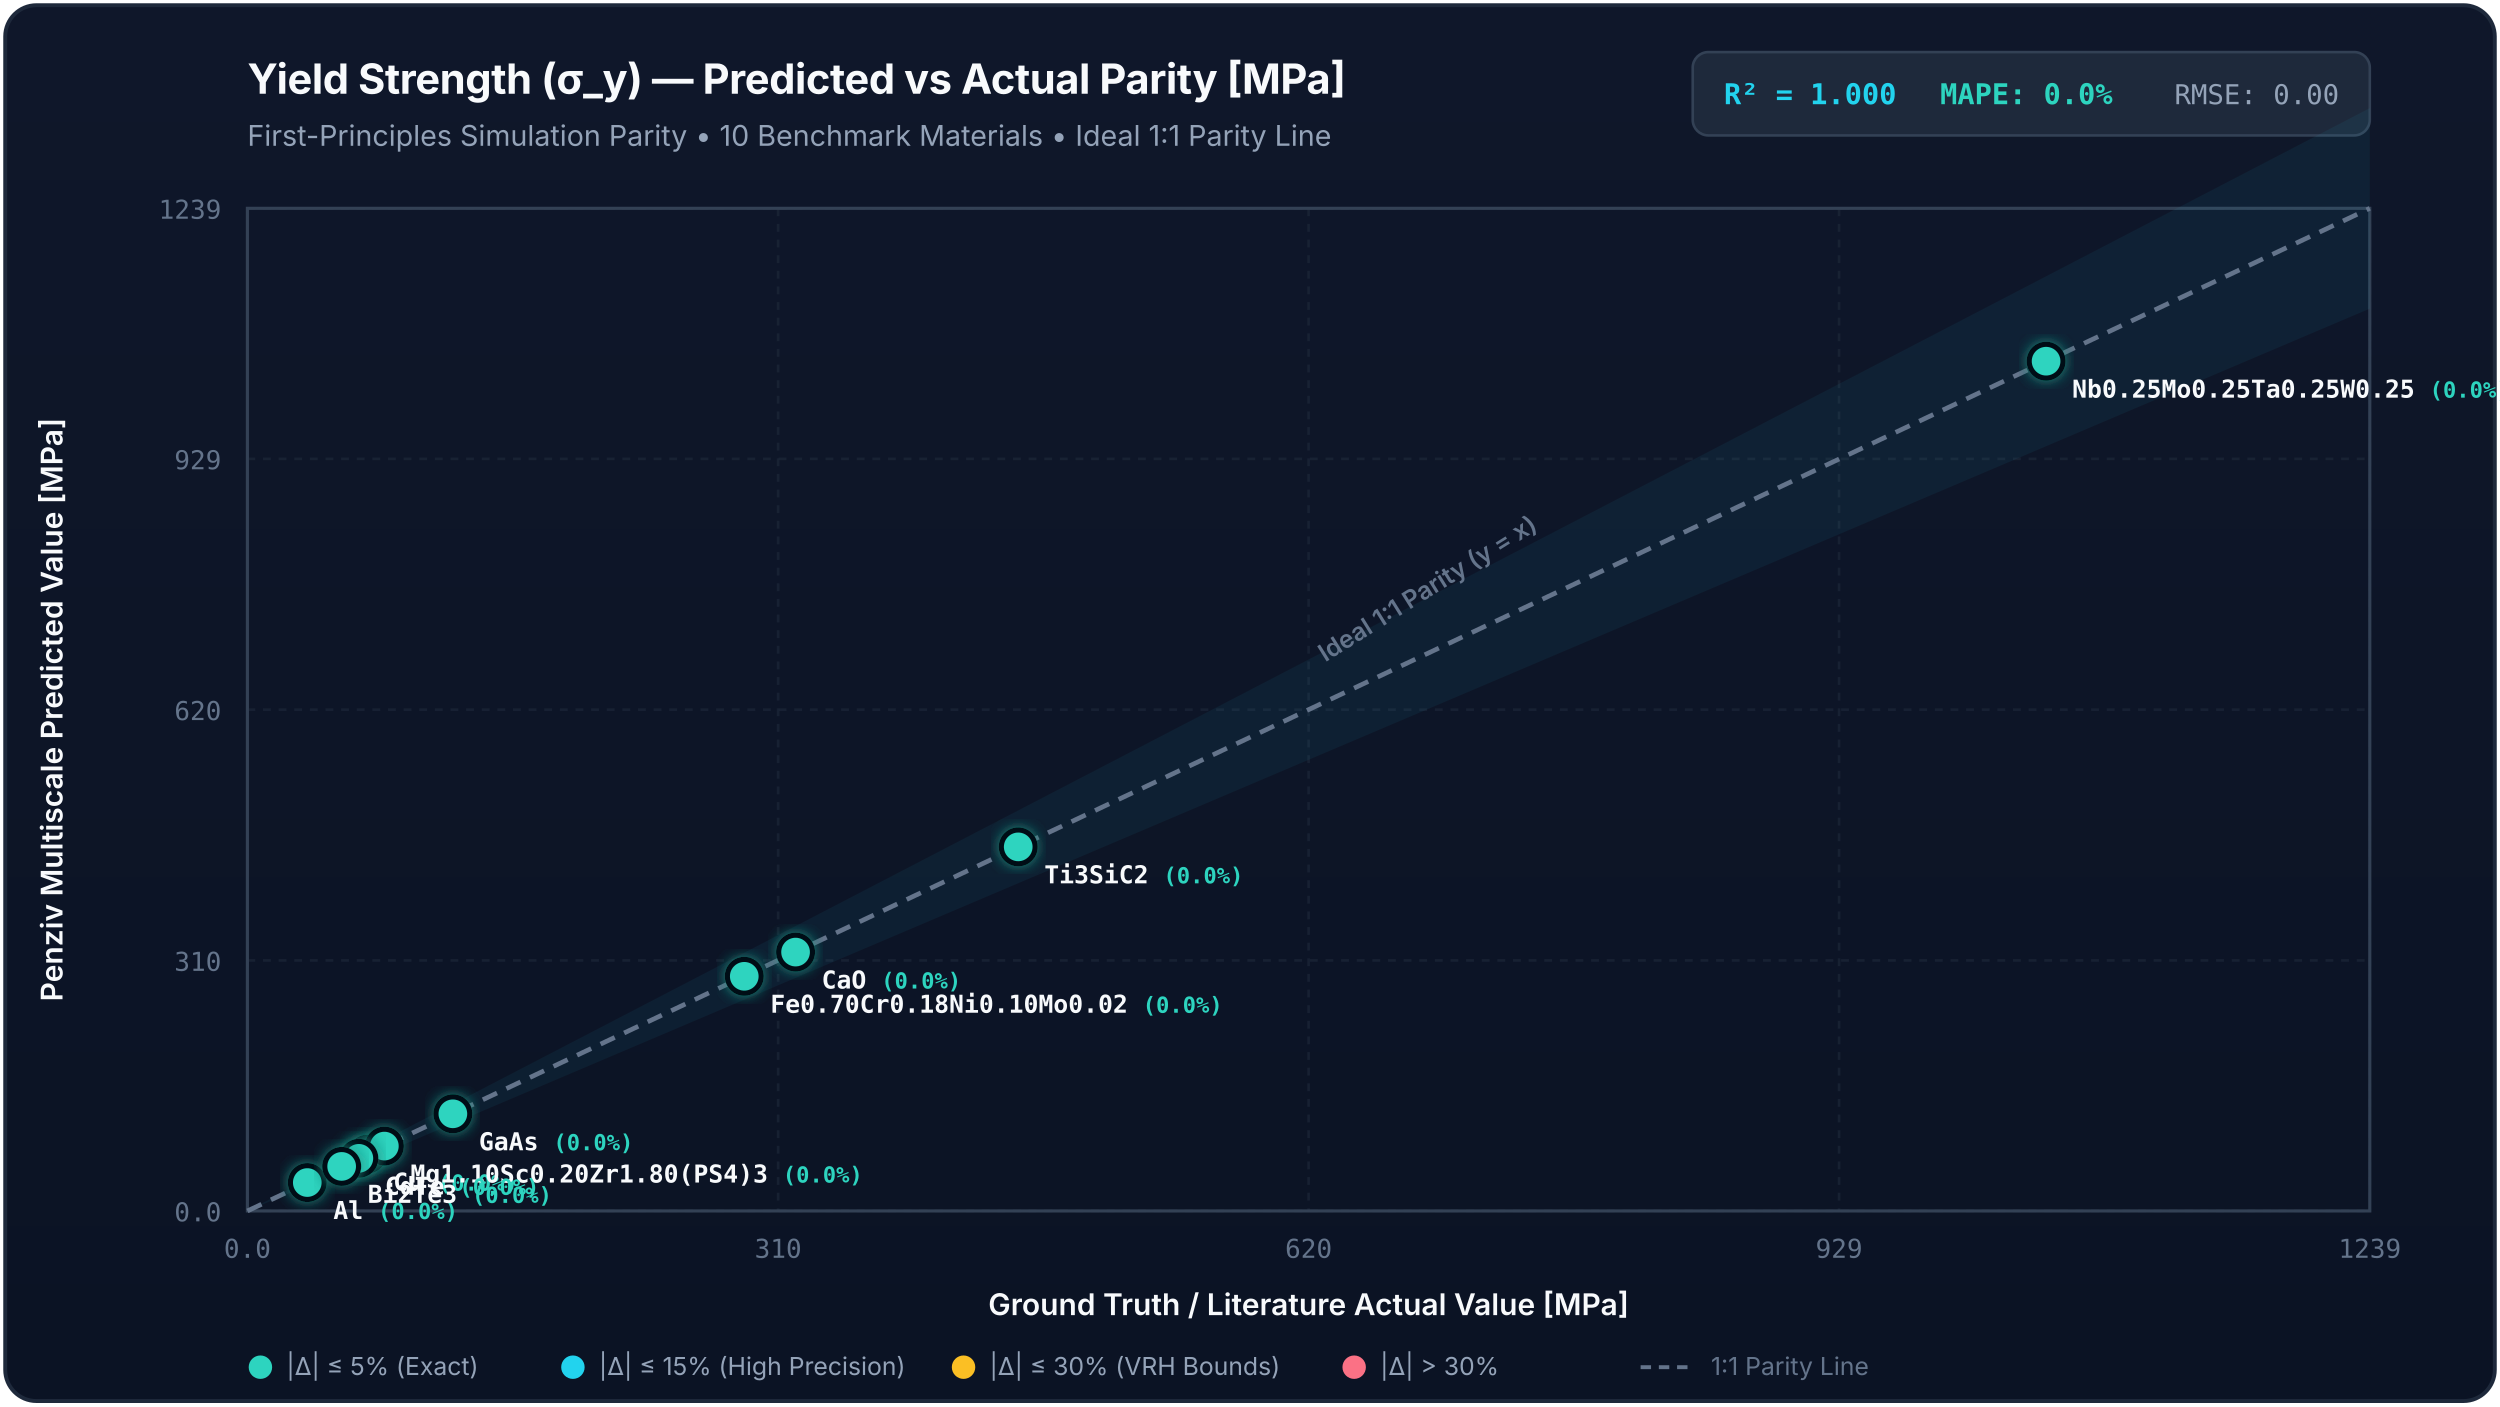
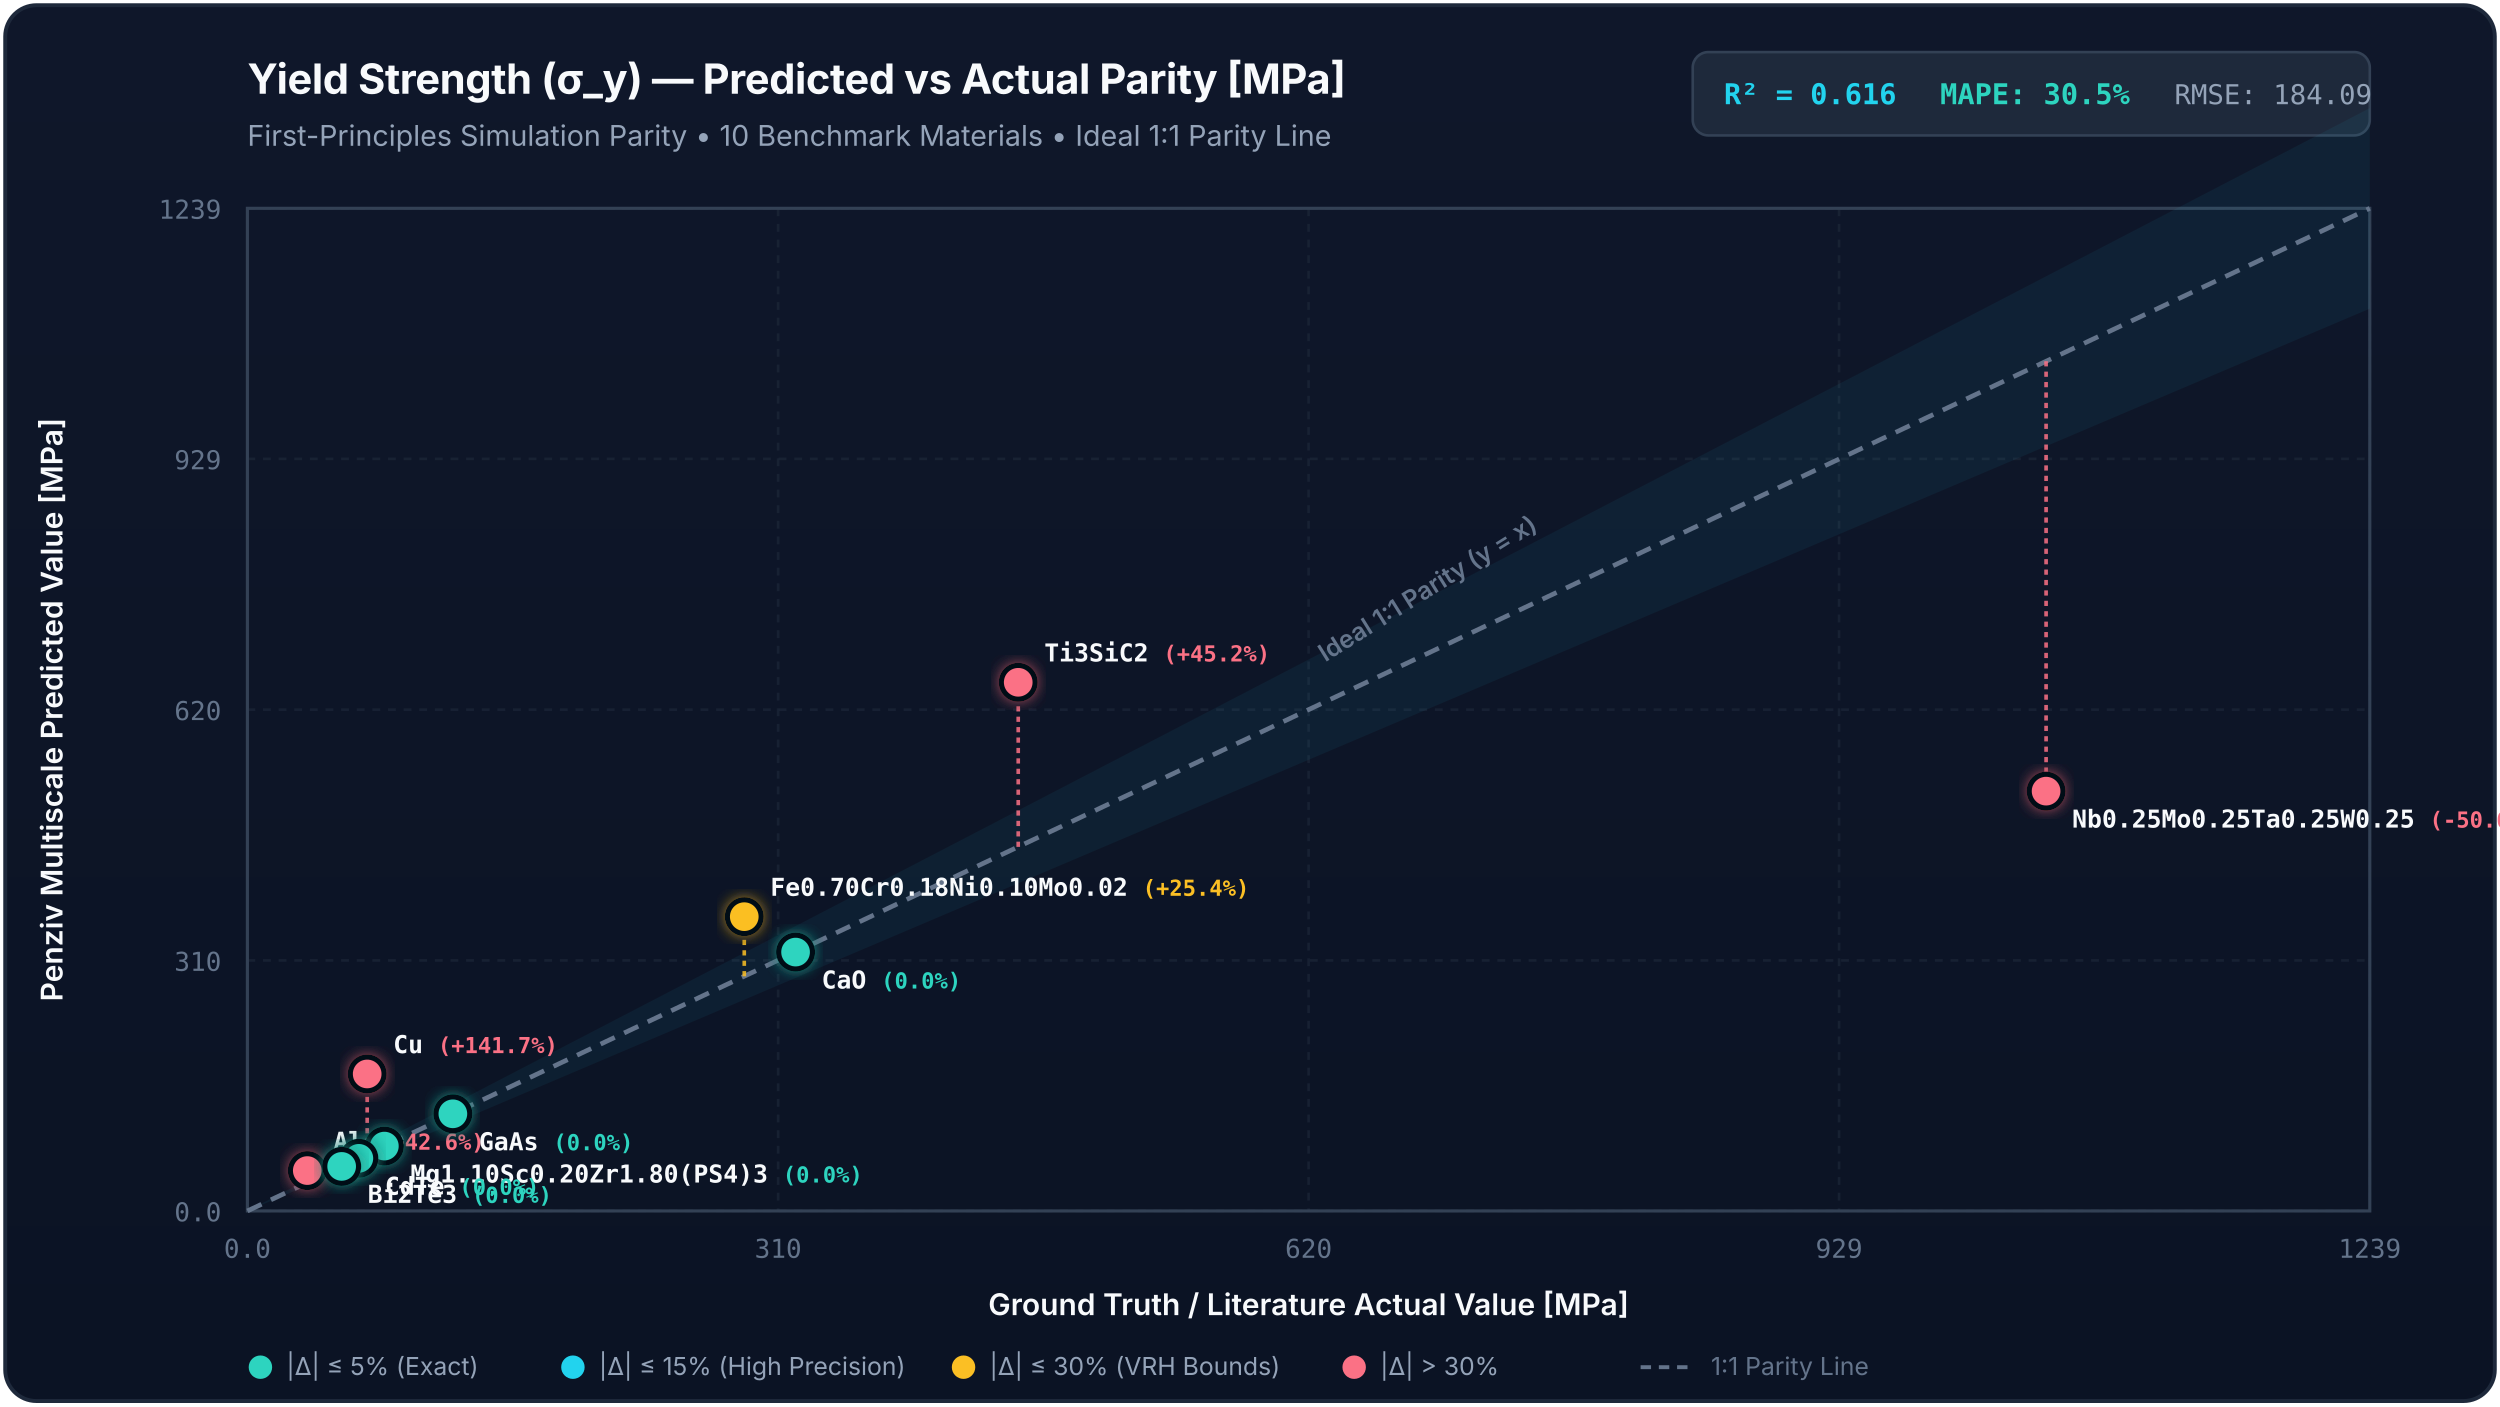
<svg xmlns="http://www.w3.org/2000/svg" viewBox="0 0 960 540" width="100%" height="auto" style="background-color: #040D18; border-radius: 12px; font-family: Inter, -apple-system, sans-serif;">
  <defs>
    <linearGradient id="gradParityCard" x1="0" y1="0" x2="0" y2="1">
      <stop offset="0%" stop-color="#0F172A" />
      <stop offset="100%" stop-color="#0B1324" />
    </linearGradient>
    <filter id="glowEffect" x="-30%" y="-30%" width="160%" height="160%">
      <feGaussianBlur stdDeviation="3" result="blur" />
      <feComposite in="SourceGraphic" in2="blur" operator="over" />
    </filter>
  </defs>
  <rect x="2" y="2" width="956" height="536" rx="12" fill="url(#gradParityCard)" stroke="#1E293B" stroke-width="1.5" />
  <text x="95" y="36" fill="#F8FAFC" font-size="16" font-weight="700" letter-spacing="-0.01em">Yield Strength (σ_y) — Predicted vs Actual Parity [MPa]</text>
  <text x="95" y="56" fill="#94A3B8" font-size="11">First-Principles Simulation Parity • 10 Benchmark Materials • Ideal 1:1 Parity Line</text>
  <g transform="translate(650, 20)">
    <rect width="260" height="32" rx="6" fill="#1E293B" stroke="#334155" stroke-width="1" />
-     <text x="12" y="20" fill="#22D3EE" font-family="JetBrains Mono, monospace" font-size="11" font-weight="700">R² = 1.000</text>
-     <text x="95" y="20" fill="#2DD4BF" font-family="JetBrains Mono, monospace" font-size="11" font-weight="700">MAPE: 0.0%</text>
-     <text x="185" y="20" fill="#94A3B8" font-family="JetBrains Mono, monospace" font-size="10.5">RMSE: 0.00</text>
+     <text x="12" y="20" fill="#22D3EE" font-family="JetBrains Mono, monospace" font-size="11" font-weight="700">R² = 0.616</text>
+     <text x="95" y="20" fill="#2DD4BF" font-family="JetBrains Mono, monospace" font-size="11" font-weight="700">MAPE: 30.5%</text>
+     <text x="185" y="20" fill="#94A3B8" font-family="JetBrains Mono, monospace" font-size="10.5">RMSE: 184.09</text>
  </g>
  <line x1="95.0" y1="80" x2="95.0" y2="465" stroke="#1E293B" stroke-width="1" stroke-dasharray="3,3" opacity="0.6" />
  <line x1="95" y1="465.0" x2="910" y2="465.0" stroke="#1E293B" stroke-width="1" stroke-dasharray="3,3" opacity="0.6" />
  <text x="85" y="469.0" fill="#64748B" font-family="JetBrains Mono, monospace" font-size="10" text-anchor="end">0.0</text>
  <text x="95.0" y="483.0" fill="#64748B" font-family="JetBrains Mono, monospace" font-size="10" text-anchor="middle">0.0</text>
  <line x1="298.8" y1="80" x2="298.8" y2="465" stroke="#1E293B" stroke-width="1" stroke-dasharray="3,3" opacity="0.6" />
  <line x1="95" y1="368.8" x2="910" y2="368.8" stroke="#1E293B" stroke-width="1" stroke-dasharray="3,3" opacity="0.6" />
  <text x="85" y="372.8" fill="#64748B" font-family="JetBrains Mono, monospace" font-size="10" text-anchor="end">310</text>
  <text x="298.8" y="483.0" fill="#64748B" font-family="JetBrains Mono, monospace" font-size="10" text-anchor="middle">310</text>
  <line x1="502.5" y1="80" x2="502.5" y2="465" stroke="#1E293B" stroke-width="1" stroke-dasharray="3,3" opacity="0.6" />
  <line x1="95" y1="272.5" x2="910" y2="272.5" stroke="#1E293B" stroke-width="1" stroke-dasharray="3,3" opacity="0.6" />
  <text x="85" y="276.5" fill="#64748B" font-family="JetBrains Mono, monospace" font-size="10" text-anchor="end">620</text>
  <text x="502.5" y="483.0" fill="#64748B" font-family="JetBrains Mono, monospace" font-size="10" text-anchor="middle">620</text>
  <line x1="706.2" y1="80" x2="706.2" y2="465" stroke="#1E293B" stroke-width="1" stroke-dasharray="3,3" opacity="0.6" />
  <line x1="95" y1="176.2" x2="910" y2="176.2" stroke="#1E293B" stroke-width="1" stroke-dasharray="3,3" opacity="0.6" />
  <text x="85" y="180.2" fill="#64748B" font-family="JetBrains Mono, monospace" font-size="10" text-anchor="end">929</text>
  <text x="706.2" y="483.0" fill="#64748B" font-family="JetBrains Mono, monospace" font-size="10" text-anchor="middle">929</text>
  <line x1="910.0" y1="80" x2="910.0" y2="465" stroke="#1E293B" stroke-width="1" stroke-dasharray="3,3" opacity="0.6" />
  <line x1="95" y1="80.0" x2="910" y2="80.0" stroke="#1E293B" stroke-width="1" stroke-dasharray="3,3" opacity="0.6" />
  <text x="85" y="84.0" fill="#64748B" font-family="JetBrains Mono, monospace" font-size="10" text-anchor="end">1239</text>
  <text x="910.0" y="483.0" fill="#64748B" font-family="JetBrains Mono, monospace" font-size="10" text-anchor="middle">1239</text>
  <rect x="95" y="80" width="815" height="385" fill="none" stroke="#334155" stroke-width="1.2" />
  <polygon points="95.0,465.0 910.0,41.5 910.0,118.5 95.0,465.0" fill="#22D3EE" opacity="0.06" />
  <line x1="95.0" y1="465.0" x2="910.0" y2="80.0" stroke="#64748B" stroke-width="1.8" stroke-dasharray="6,4" />
  <text x="517.5" y="260.5" fill="#64748B" font-size="9.5" font-weight="600" transform="rotate(-32 502.5 272.5)">Ideal 1:1 Parity (y = x)</text>
  <text x="502.5" y="505.0" fill="#F8FAFC" font-size="11.5" font-weight="600" text-anchor="middle">Ground Truth / Literature Actual Value  [MPa]</text>
  <text x="24" y="272.5" fill="#F8FAFC" font-size="11.5" font-weight="600" text-anchor="middle" transform="rotate(-90 24 272.5)">Penziv Multiscale Predicted Value  [MPa]</text>
-   <line x1="141.0" y1="443.2" x2="141.0" y2="443.2" stroke="#2DD4BF" stroke-width="1.4" stroke-dasharray="2,2" opacity="0.85" />
-   <circle cx="141.0" cy="443.2" r="6.5" fill="#2DD4BF" stroke="#040D18" stroke-width="2" filter="url(#glowEffect)" />
-   <text x="151.0" y="457.2" fill="#F8FAFC" font-family="JetBrains Mono, monospace" font-size="9.5" font-weight="700" text-anchor="start">Cu <tspan fill="#2DD4BF" font-size="8.5">(0.0%)</tspan>
+   <line x1="141.0" y1="443.2" x2="141.0" y2="412.4" stroke="#FB7185" stroke-width="1.4" stroke-dasharray="2,2" opacity="0.85" />
+   <circle cx="141.0" cy="412.4" r="6.5" fill="#FB7185" stroke="#040D18" stroke-width="2" filter="url(#glowEffect)" />
+   <text x="151.0" y="404.4" fill="#F8FAFC" font-family="JetBrains Mono, monospace" font-size="9.5" font-weight="700" text-anchor="start">Cu <tspan fill="#FB7185" font-size="8.5">(+141.7%)</tspan>
  </text>
-   <line x1="118.0" y1="454.1" x2="118.0" y2="454.1" stroke="#2DD4BF" stroke-width="1.4" stroke-dasharray="2,2" opacity="0.85" />
-   <circle cx="118.0" cy="454.1" r="6.5" fill="#2DD4BF" stroke="#040D18" stroke-width="2" filter="url(#glowEffect)" />
-   <text x="128.0" y="468.1" fill="#F8FAFC" font-family="JetBrains Mono, monospace" font-size="9.5" font-weight="700" text-anchor="start">Al <tspan fill="#2DD4BF" font-size="8.5">(0.0%)</tspan>
+   <line x1="118.0" y1="454.1" x2="118.0" y2="449.5" stroke="#FB7185" stroke-width="1.4" stroke-dasharray="2,2" opacity="0.85" />
+   <circle cx="118.0" cy="449.5" r="6.5" fill="#FB7185" stroke="#040D18" stroke-width="2" filter="url(#glowEffect)" />
+   <text x="128.0" y="441.5" fill="#F8FAFC" font-family="JetBrains Mono, monospace" font-size="9.5" font-weight="700" text-anchor="start">Al <tspan fill="#FB7185" font-size="8.5">(+42.6%)</tspan>
  </text>
  <line x1="305.5" y1="365.6" x2="305.5" y2="365.6" stroke="#2DD4BF" stroke-width="1.4" stroke-dasharray="2,2" opacity="0.85" />
  <circle cx="305.5" cy="365.6" r="6.5" fill="#2DD4BF" stroke="#040D18" stroke-width="2" filter="url(#glowEffect)" />
  <text x="315.5" y="379.6" fill="#F8FAFC" font-family="JetBrains Mono, monospace" font-size="9.5" font-weight="700" text-anchor="start">CaO <tspan fill="#2DD4BF" font-size="8.5">(0.0%)</tspan>
  </text>
-   <line x1="285.8" y1="374.9" x2="285.8" y2="374.9" stroke="#2DD4BF" stroke-width="1.4" stroke-dasharray="2,2" opacity="0.85" />
-   <circle cx="285.8" cy="374.9" r="6.5" fill="#2DD4BF" stroke="#040D18" stroke-width="2" filter="url(#glowEffect)" />
-   <text x="295.8" y="388.9" fill="#F8FAFC" font-family="JetBrains Mono, monospace" font-size="9.5" font-weight="700" text-anchor="start">Fe0.70Cr0.18Ni0.10Mo0.02 <tspan fill="#2DD4BF" font-size="8.5">(0.0%)</tspan>
+   <line x1="285.8" y1="374.9" x2="285.8" y2="352.0" stroke="#FBBF24" stroke-width="1.4" stroke-dasharray="2,2" opacity="0.85" />
+   <circle cx="285.8" cy="352.0" r="6.5" fill="#FBBF24" stroke="#040D18" stroke-width="2" filter="url(#glowEffect)" />
+   <text x="295.8" y="344.0" fill="#F8FAFC" font-family="JetBrains Mono, monospace" font-size="9.5" font-weight="700" text-anchor="start">Fe0.70Cr0.18Ni0.10Mo0.02 <tspan fill="#FBBF24" font-size="8.5">(+25.4%)</tspan>
  </text>
-   <line x1="391.0" y1="325.2" x2="391.0" y2="325.2" stroke="#2DD4BF" stroke-width="1.4" stroke-dasharray="2,2" opacity="0.85" />
-   <circle cx="391.0" cy="325.2" r="6.5" fill="#2DD4BF" stroke="#040D18" stroke-width="2" filter="url(#glowEffect)" />
-   <text x="401.0" y="339.2" fill="#F8FAFC" font-family="JetBrains Mono, monospace" font-size="9.5" font-weight="700" text-anchor="start">Ti3SiC2 <tspan fill="#2DD4BF" font-size="8.5">(0.0%)</tspan>
+   <line x1="391.0" y1="325.2" x2="391.0" y2="262.0" stroke="#FB7185" stroke-width="1.4" stroke-dasharray="2,2" opacity="0.85" />
+   <circle cx="391.0" cy="262.0" r="6.5" fill="#FB7185" stroke="#040D18" stroke-width="2" filter="url(#glowEffect)" />
+   <text x="401.0" y="254.0" fill="#F8FAFC" font-family="JetBrains Mono, monospace" font-size="9.5" font-weight="700" text-anchor="start">Ti3SiC2 <tspan fill="#FB7185" font-size="8.5">(+45.2%)</tspan>
  </text>
-   <line x1="785.7" y1="138.7" x2="785.7" y2="138.7" stroke="#2DD4BF" stroke-width="1.4" stroke-dasharray="2,2" opacity="0.85" />
-   <circle cx="785.7" cy="138.7" r="6.5" fill="#2DD4BF" stroke="#040D18" stroke-width="2" filter="url(#glowEffect)" />
-   <text x="795.7" y="152.7" fill="#F8FAFC" font-family="JetBrains Mono, monospace" font-size="9.5" font-weight="700" text-anchor="start">Nb0.25Mo0.25Ta0.25W0.25 <tspan fill="#2DD4BF" font-size="8.5">(0.0%)</tspan>
+   <line x1="785.7" y1="138.7" x2="785.7" y2="303.8" stroke="#FB7185" stroke-width="1.4" stroke-dasharray="2,2" opacity="0.85" />
+   <circle cx="785.7" cy="303.8" r="6.5" fill="#FB7185" stroke="#040D18" stroke-width="2" filter="url(#glowEffect)" />
+   <text x="795.7" y="317.8" fill="#F8FAFC" font-family="JetBrains Mono, monospace" font-size="9.5" font-weight="700" text-anchor="start">Nb0.25Mo0.25Ta0.25W0.25 <tspan fill="#FB7185" font-size="8.5">(-50.6%)</tspan>
  </text>
  <line x1="147.6" y1="440.1" x2="147.6" y2="440.1" stroke="#2DD4BF" stroke-width="1.4" stroke-dasharray="2,2" opacity="0.85" />
  <circle cx="147.6" cy="440.1" r="6.5" fill="#2DD4BF" stroke="#040D18" stroke-width="2" filter="url(#glowEffect)" />
  <text x="157.6" y="454.1" fill="#F8FAFC" font-family="JetBrains Mono, monospace" font-size="9.5" font-weight="700" text-anchor="start">Mg1.10Sc0.20Zr1.80(PS4)3 <tspan fill="#2DD4BF" font-size="8.5">(0.0%)</tspan>
  </text>
  <line x1="173.9" y1="427.7" x2="173.9" y2="427.7" stroke="#2DD4BF" stroke-width="1.4" stroke-dasharray="2,2" opacity="0.85" />
  <circle cx="173.9" cy="427.7" r="6.5" fill="#2DD4BF" stroke="#040D18" stroke-width="2" filter="url(#glowEffect)" />
  <text x="183.9" y="441.7" fill="#F8FAFC" font-family="JetBrains Mono, monospace" font-size="9.5" font-weight="700" text-anchor="start">GaAs <tspan fill="#2DD4BF" font-size="8.5">(0.0%)</tspan>
  </text>
  <line x1="137.8" y1="444.8" x2="137.8" y2="444.8" stroke="#2DD4BF" stroke-width="1.4" stroke-dasharray="2,2" opacity="0.85" />
  <circle cx="137.8" cy="444.8" r="6.5" fill="#2DD4BF" stroke="#040D18" stroke-width="2" filter="url(#glowEffect)" />
  <text x="147.8" y="458.8" fill="#F8FAFC" font-family="JetBrains Mono, monospace" font-size="9.5" font-weight="700" text-anchor="start">CdTe <tspan fill="#2DD4BF" font-size="8.5">(0.0%)</tspan>
  </text>
  <line x1="131.2" y1="447.9" x2="131.2" y2="447.9" stroke="#2DD4BF" stroke-width="1.4" stroke-dasharray="2,2" opacity="0.85" />
  <circle cx="131.2" cy="447.9" r="6.5" fill="#2DD4BF" stroke="#040D18" stroke-width="2" filter="url(#glowEffect)" />
  <text x="141.2" y="461.9" fill="#F8FAFC" font-family="JetBrains Mono, monospace" font-size="9.5" font-weight="700" text-anchor="start">Bi2Te3 <tspan fill="#2DD4BF" font-size="8.5">(0.0%)</tspan>
  </text>
  <g transform="translate(95, 528)" font-size="9.5">
    <circle cx="5" cy="-3" r="4.5" fill="#2DD4BF" />
    <text x="15" y="0" fill="#94A3B8">|Δ| ≤ 5% (Exact)</text>
    <circle cx="125" cy="-3" r="4.5" fill="#22D3EE" />
    <text x="135" y="0" fill="#94A3B8">|Δ| ≤ 15% (High Precision)</text>
    <circle cx="275" cy="-3" r="4.5" fill="#FBBF24" />
    <text x="285" y="0" fill="#94A3B8">|Δ| ≤ 30% (VRH Bounds)</text>
    <circle cx="425" cy="-3" r="4.5" fill="#FB7185" />
    <text x="435" y="0" fill="#94A3B8">|Δ| &gt; 30%</text>
    <line x1="535" y1="-3" x2="555" y2="-3" stroke="#64748B" stroke-dasharray="4,3" stroke-width="1.5" />
    <text x="562" y="0" fill="#64748B">1:1 Parity Line</text>
  </g>
</svg>
